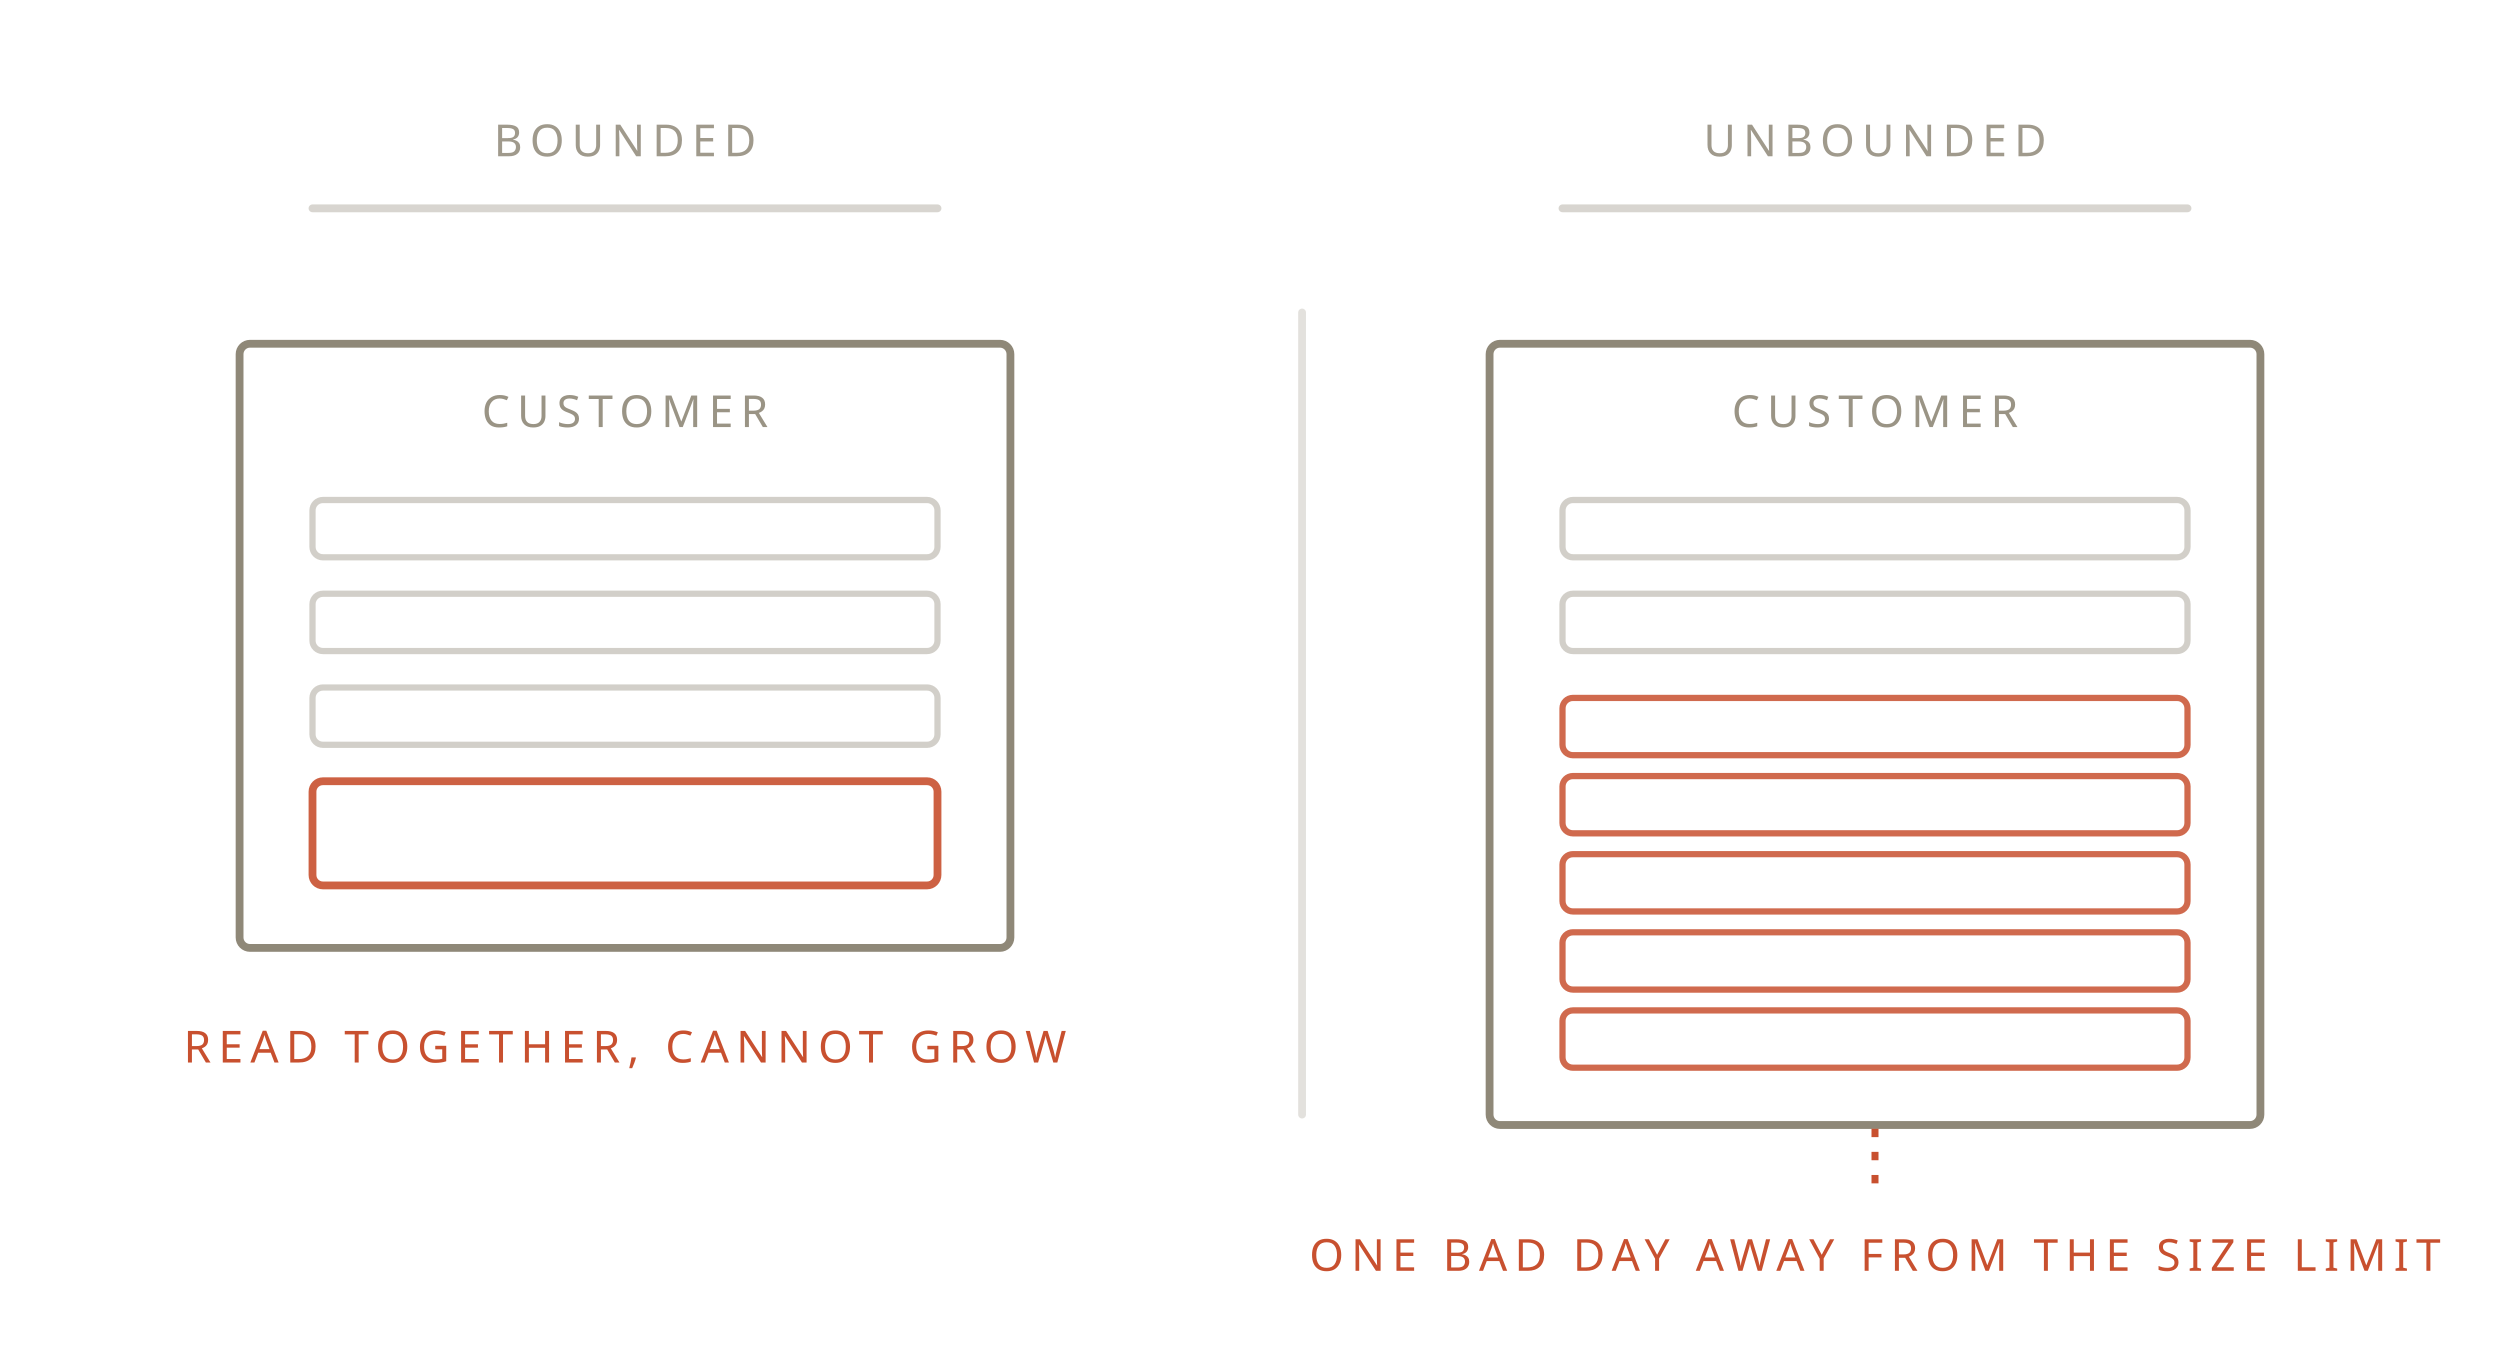
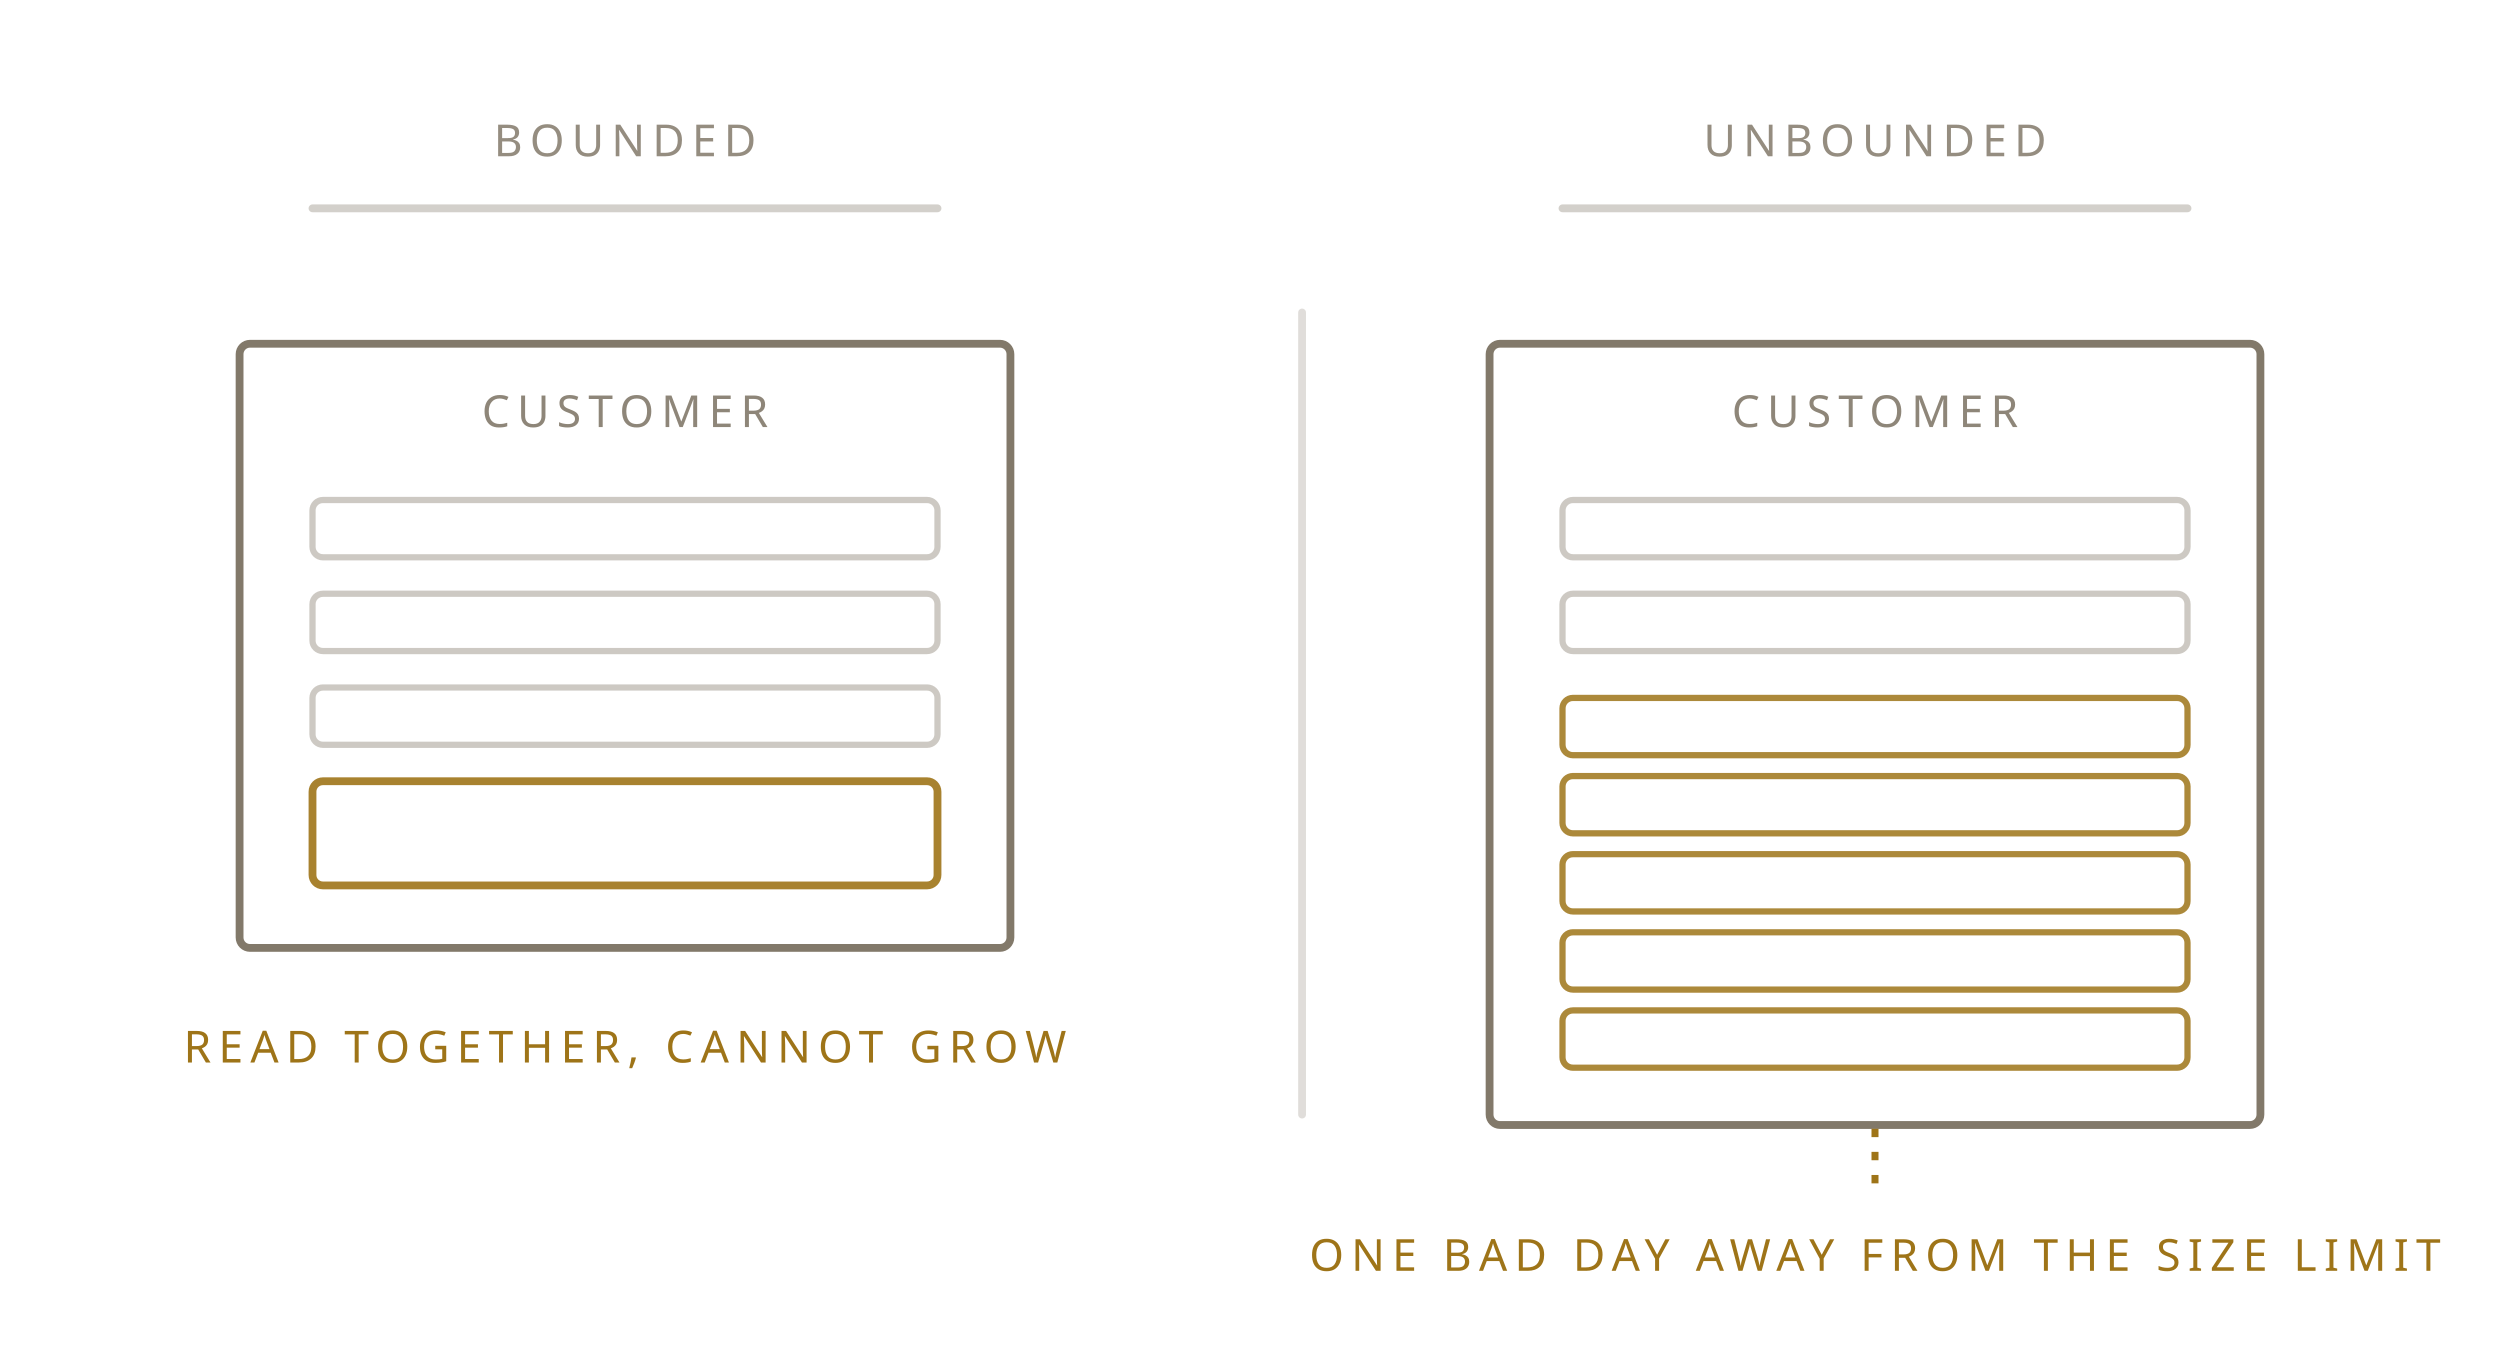
<svg xmlns="http://www.w3.org/2000/svg" viewBox="0 0 480 260" width="480" height="260" role="img">
  <defs>
    <marker id="a-ink" viewBox="0 0 8 8" refX="7" refY="4" markerWidth="5" markerHeight="5" orient="auto">
-       <path d="M0 0 L8 4 L0 8 z" fill="#8f8878" />
+       <path d="M0 0 L8 4 L0 8 z" fill="#82796a" />
    </marker>
    <marker id="a-acc" viewBox="0 0 8 8" refX="7" refY="4" markerWidth="5" markerHeight="5" orient="auto">
-       <path d="M0 0 L8 4 L0 8 z" fill="#c8502f" />
+       <path d="M0 0 L8 4 L0 8 z" fill="#9e7418" />
    </marker>
  </defs>
-   <text x="120" y="30" fill="#8f8878" font-size="8.5" font-family="ui-sans-serif, system-ui, sans-serif" font-weight="500" text-anchor="middle" letter-spacing="1.4" opacity="0.85">BOUNDED</text>
-   <line x1="60" y1="40" x2="180" y2="40" stroke="#8f8878" stroke-width="1.5" opacity="0.35" stroke-linecap="round" />
-   <rect x="46" y="66" width="148" height="116" rx="2" fill="none" stroke="#8f8878" stroke-width="1.5" />
-   <text x="120" y="82" fill="#8f8878" font-size="8.5" font-family="ui-sans-serif, system-ui, sans-serif" font-weight="500" text-anchor="middle" letter-spacing="1.4" opacity="0.9">CUSTOMER</text>
-   <rect x="60" y="96" width="120" height="11" rx="2" fill="none" stroke="#8f8878" stroke-width="1.2" opacity="0.4" />
-   <rect x="60" y="114" width="120" height="11" rx="2" fill="none" stroke="#8f8878" stroke-width="1.2" opacity="0.4" />
-   <rect x="60" y="132" width="120" height="11" rx="2" fill="none" stroke="#8f8878" stroke-width="1.2" opacity="0.4" />
-   <rect x="60" y="150" width="120" height="20" rx="2" fill="none" stroke="#c8502f" stroke-width="1.5" opacity="0.9" />
-   <text x="120" y="204" fill="#c8502f" font-size="8.5" font-family="ui-sans-serif, system-ui, sans-serif" font-weight="500" text-anchor="middle" letter-spacing="1.4">READ TOGETHER, CANNOT GROW</text>
-   <line x1="250" y1="60" x2="250" y2="214" stroke="#8f8878" stroke-width="1.5" opacity="0.25" stroke-linecap="round" />
-   <text x="360" y="30" fill="#8f8878" font-size="8.5" font-family="ui-sans-serif, system-ui, sans-serif" font-weight="500" text-anchor="middle" letter-spacing="1.4" opacity="0.85">UNBOUNDED</text>
-   <line x1="300" y1="40" x2="420" y2="40" stroke="#8f8878" stroke-width="1.5" opacity="0.35" stroke-linecap="round" />
-   <rect x="286" y="66" width="148" height="150" rx="2" fill="none" stroke="#8f8878" stroke-width="1.5" />
-   <text x="360" y="82" fill="#8f8878" font-size="8.5" font-family="ui-sans-serif, system-ui, sans-serif" font-weight="500" text-anchor="middle" letter-spacing="1.4" opacity="0.9">CUSTOMER</text>
-   <rect x="300" y="96" width="120" height="11" rx="2" fill="none" stroke="#8f8878" stroke-width="1.2" opacity="0.4" />
-   <rect x="300" y="114" width="120" height="11" rx="2" fill="none" stroke="#8f8878" stroke-width="1.2" opacity="0.4" />
-   <rect x="300" y="134" width="120" height="11" rx="2" fill="none" stroke="#c8502f" stroke-width="1.2" opacity="0.85" />
-   <rect x="300" y="149" width="120" height="11" rx="2" fill="none" stroke="#c8502f" stroke-width="1.2" opacity="0.85" />
-   <rect x="300" y="164" width="120" height="11" rx="2" fill="none" stroke="#c8502f" stroke-width="1.2" opacity="0.85" />
-   <rect x="300" y="179" width="120" height="11" rx="2" fill="none" stroke="#c8502f" stroke-width="1.2" opacity="0.85" />
-   <rect x="300" y="194" width="120" height="11" rx="2" fill="none" stroke="#c8502f" stroke-width="1.2" opacity="0.85" />
-   <text x="360" y="226" fill="#c8502f" font-size="13" font-family="ui-sans-serif, system-ui, sans-serif" font-weight="400" text-anchor="middle">⋮</text>
-   <text x="360" y="244" fill="#c8502f" font-size="8.5" font-family="ui-sans-serif, system-ui, sans-serif" font-weight="500" text-anchor="middle" letter-spacing="1.4">ONE BAD DAY AWAY FROM THE SIZE LIMIT</text>
+   <text x="120" y="30" fill="#82796a" font-size="8.5" font-family="ui-sans-serif, system-ui, sans-serif" font-weight="500" text-anchor="middle" letter-spacing="1.4" opacity="0.85">BOUNDED</text>
+   <line x1="60" y1="40" x2="180" y2="40" stroke="#82796a" stroke-width="1.5" opacity="0.35" stroke-linecap="round" />
+   <rect x="46" y="66" width="148" height="116" rx="2" fill="none" stroke="#82796a" stroke-width="1.5" />
+   <text x="120" y="82" fill="#82796a" font-size="8.5" font-family="ui-sans-serif, system-ui, sans-serif" font-weight="500" text-anchor="middle" letter-spacing="1.4" opacity="0.9">CUSTOMER</text>
+   <rect x="60" y="96" width="120" height="11" rx="2" fill="none" stroke="#82796a" stroke-width="1.2" opacity="0.4" />
+   <rect x="60" y="114" width="120" height="11" rx="2" fill="none" stroke="#82796a" stroke-width="1.2" opacity="0.4" />
+   <rect x="60" y="132" width="120" height="11" rx="2" fill="none" stroke="#82796a" stroke-width="1.2" opacity="0.4" />
+   <rect x="60" y="150" width="120" height="20" rx="2" fill="none" stroke="#9e7418" stroke-width="1.5" opacity="0.9" />
+   <text x="120" y="204" fill="#9e7418" font-size="8.5" font-family="ui-sans-serif, system-ui, sans-serif" font-weight="500" text-anchor="middle" letter-spacing="1.4">READ TOGETHER, CANNOT GROW</text>
+   <line x1="250" y1="60" x2="250" y2="214" stroke="#82796a" stroke-width="1.5" opacity="0.25" stroke-linecap="round" />
+   <text x="360" y="30" fill="#82796a" font-size="8.5" font-family="ui-sans-serif, system-ui, sans-serif" font-weight="500" text-anchor="middle" letter-spacing="1.4" opacity="0.85">UNBOUNDED</text>
+   <line x1="300" y1="40" x2="420" y2="40" stroke="#82796a" stroke-width="1.5" opacity="0.35" stroke-linecap="round" />
+   <rect x="286" y="66" width="148" height="150" rx="2" fill="none" stroke="#82796a" stroke-width="1.5" />
+   <text x="360" y="82" fill="#82796a" font-size="8.5" font-family="ui-sans-serif, system-ui, sans-serif" font-weight="500" text-anchor="middle" letter-spacing="1.4" opacity="0.9">CUSTOMER</text>
+   <rect x="300" y="96" width="120" height="11" rx="2" fill="none" stroke="#82796a" stroke-width="1.2" opacity="0.4" />
+   <rect x="300" y="114" width="120" height="11" rx="2" fill="none" stroke="#82796a" stroke-width="1.2" opacity="0.4" />
+   <rect x="300" y="134" width="120" height="11" rx="2" fill="none" stroke="#9e7418" stroke-width="1.2" opacity="0.85" />
+   <rect x="300" y="149" width="120" height="11" rx="2" fill="none" stroke="#9e7418" stroke-width="1.2" opacity="0.85" />
+   <rect x="300" y="164" width="120" height="11" rx="2" fill="none" stroke="#9e7418" stroke-width="1.2" opacity="0.85" />
+   <rect x="300" y="179" width="120" height="11" rx="2" fill="none" stroke="#9e7418" stroke-width="1.2" opacity="0.85" />
+   <rect x="300" y="194" width="120" height="11" rx="2" fill="none" stroke="#9e7418" stroke-width="1.2" opacity="0.85" />
+   <text x="360" y="226" fill="#9e7418" font-size="13" font-family="ui-sans-serif, system-ui, sans-serif" font-weight="400" text-anchor="middle">⋮</text>
+   <text x="360" y="244" fill="#9e7418" font-size="8.5" font-family="ui-sans-serif, system-ui, sans-serif" font-weight="500" text-anchor="middle" letter-spacing="1.4">ONE BAD DAY AWAY FROM THE SIZE LIMIT</text>
</svg>
